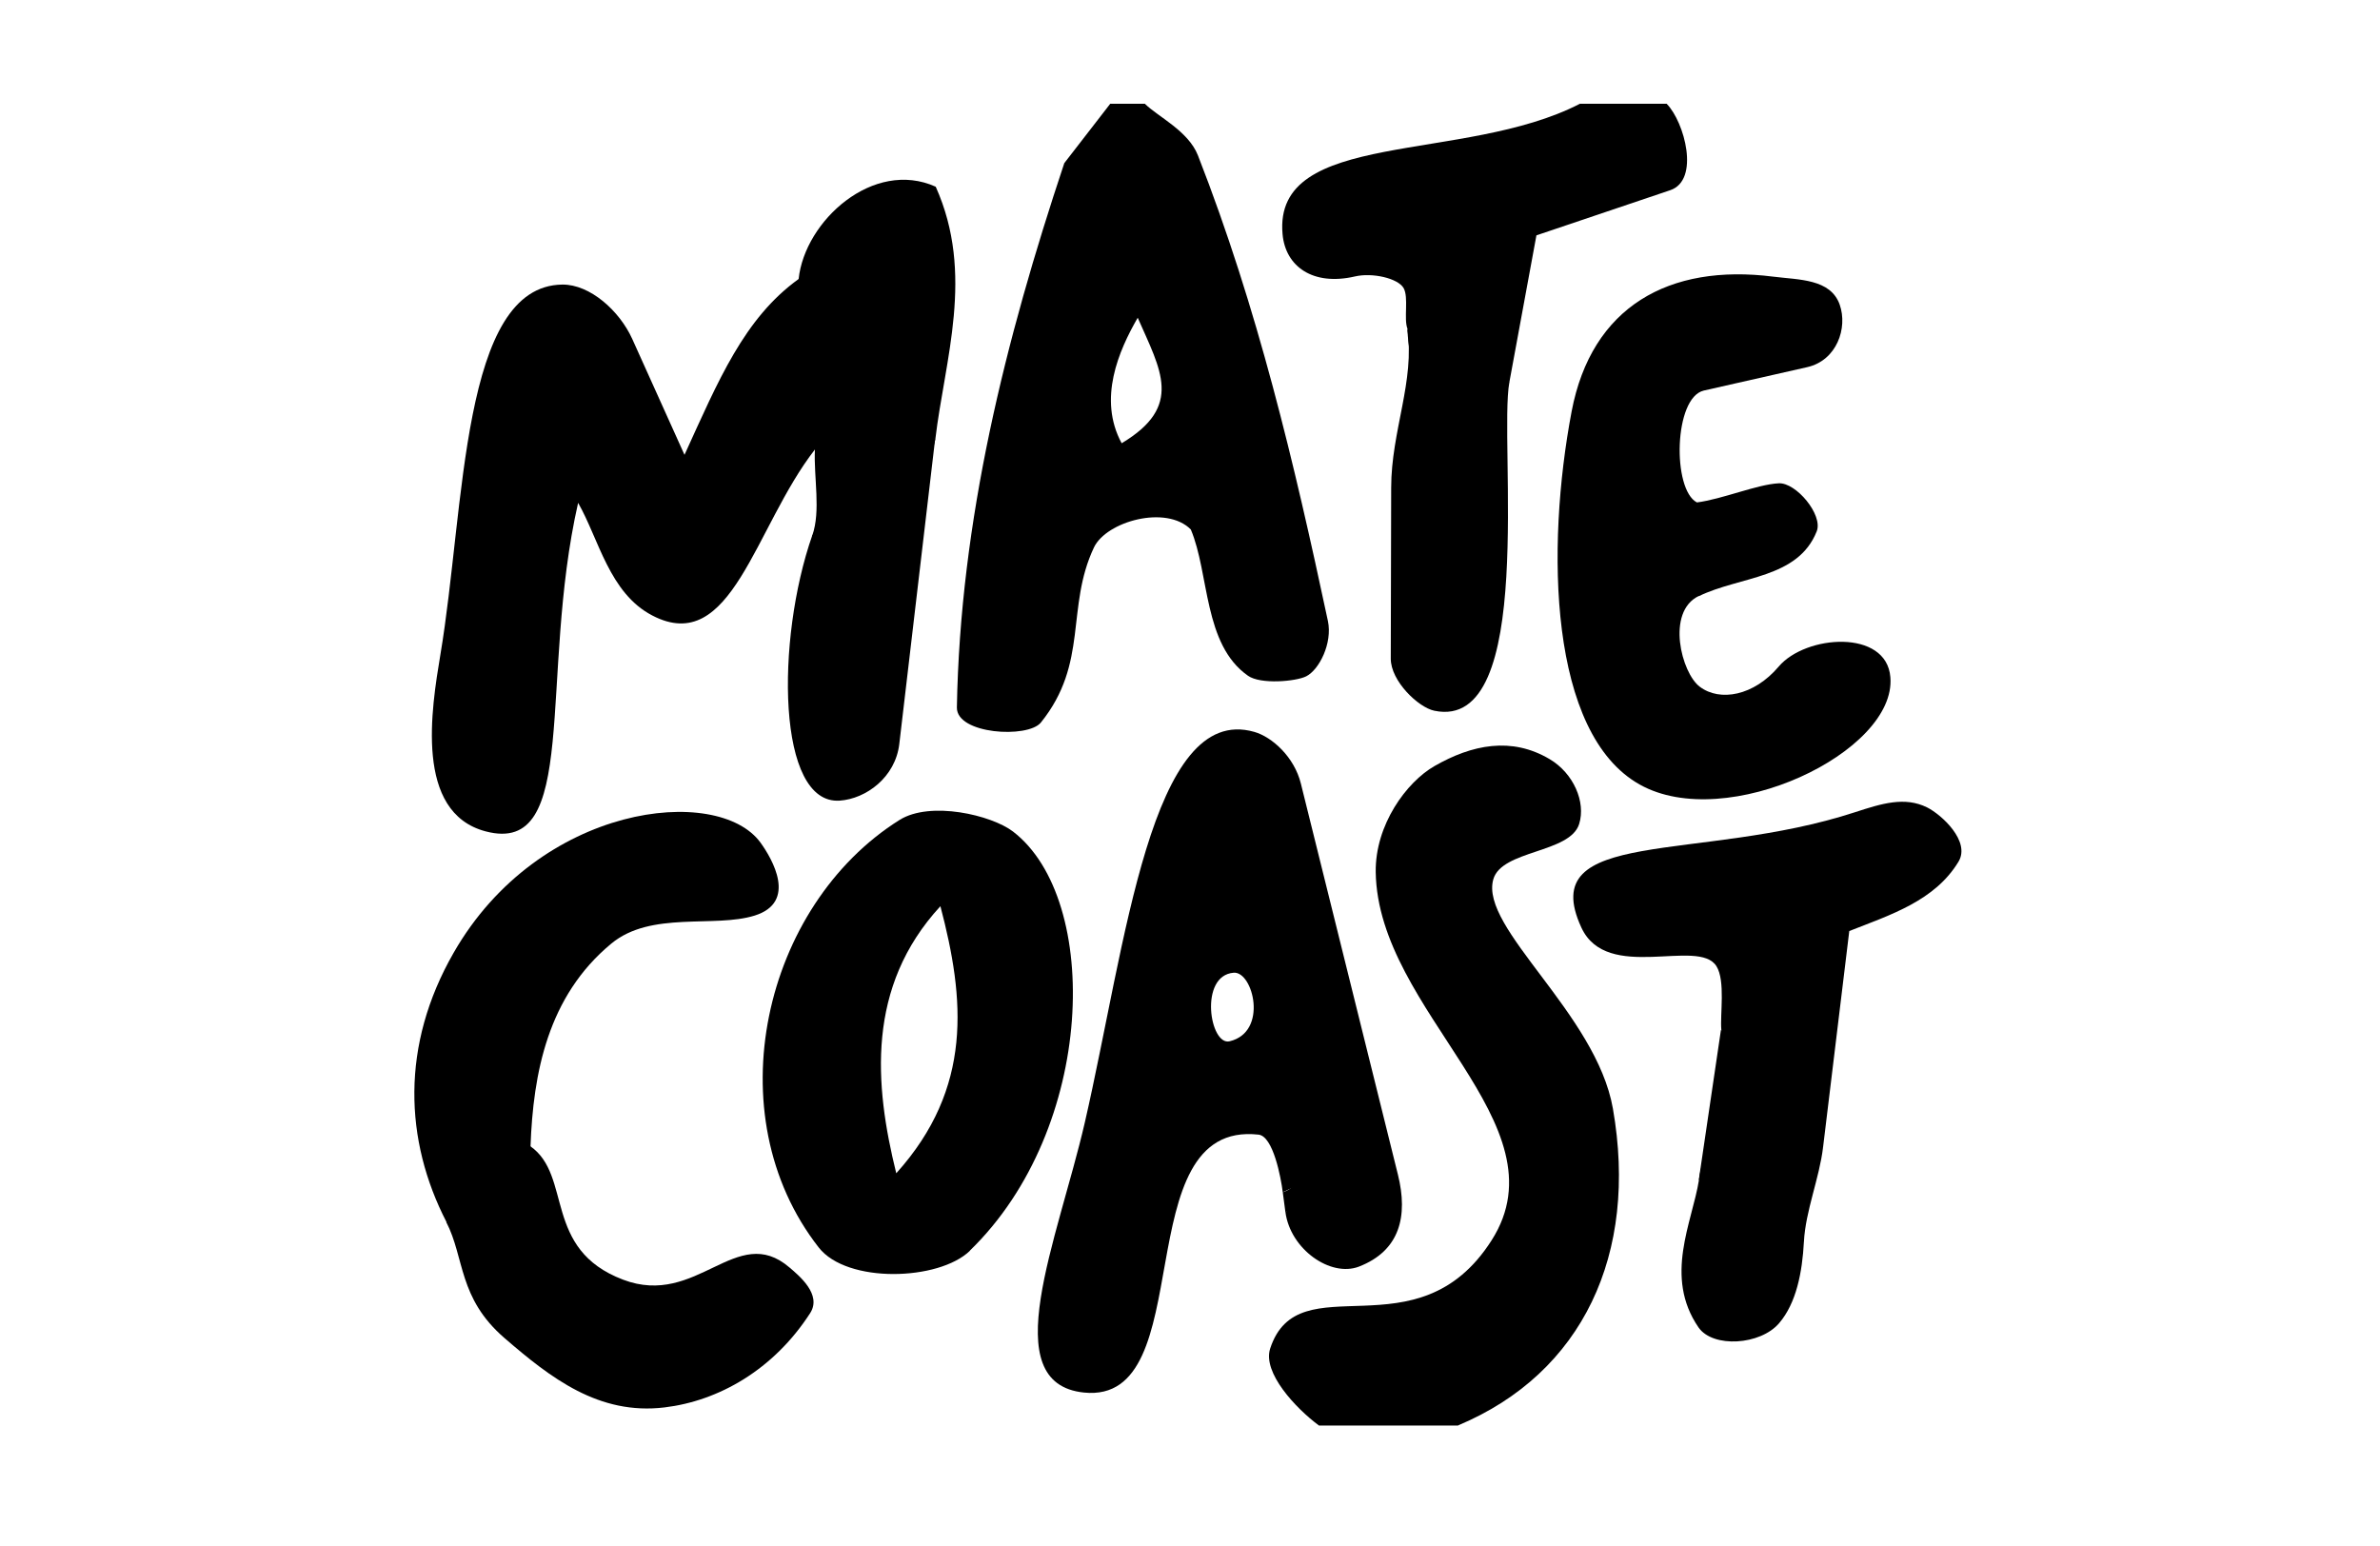
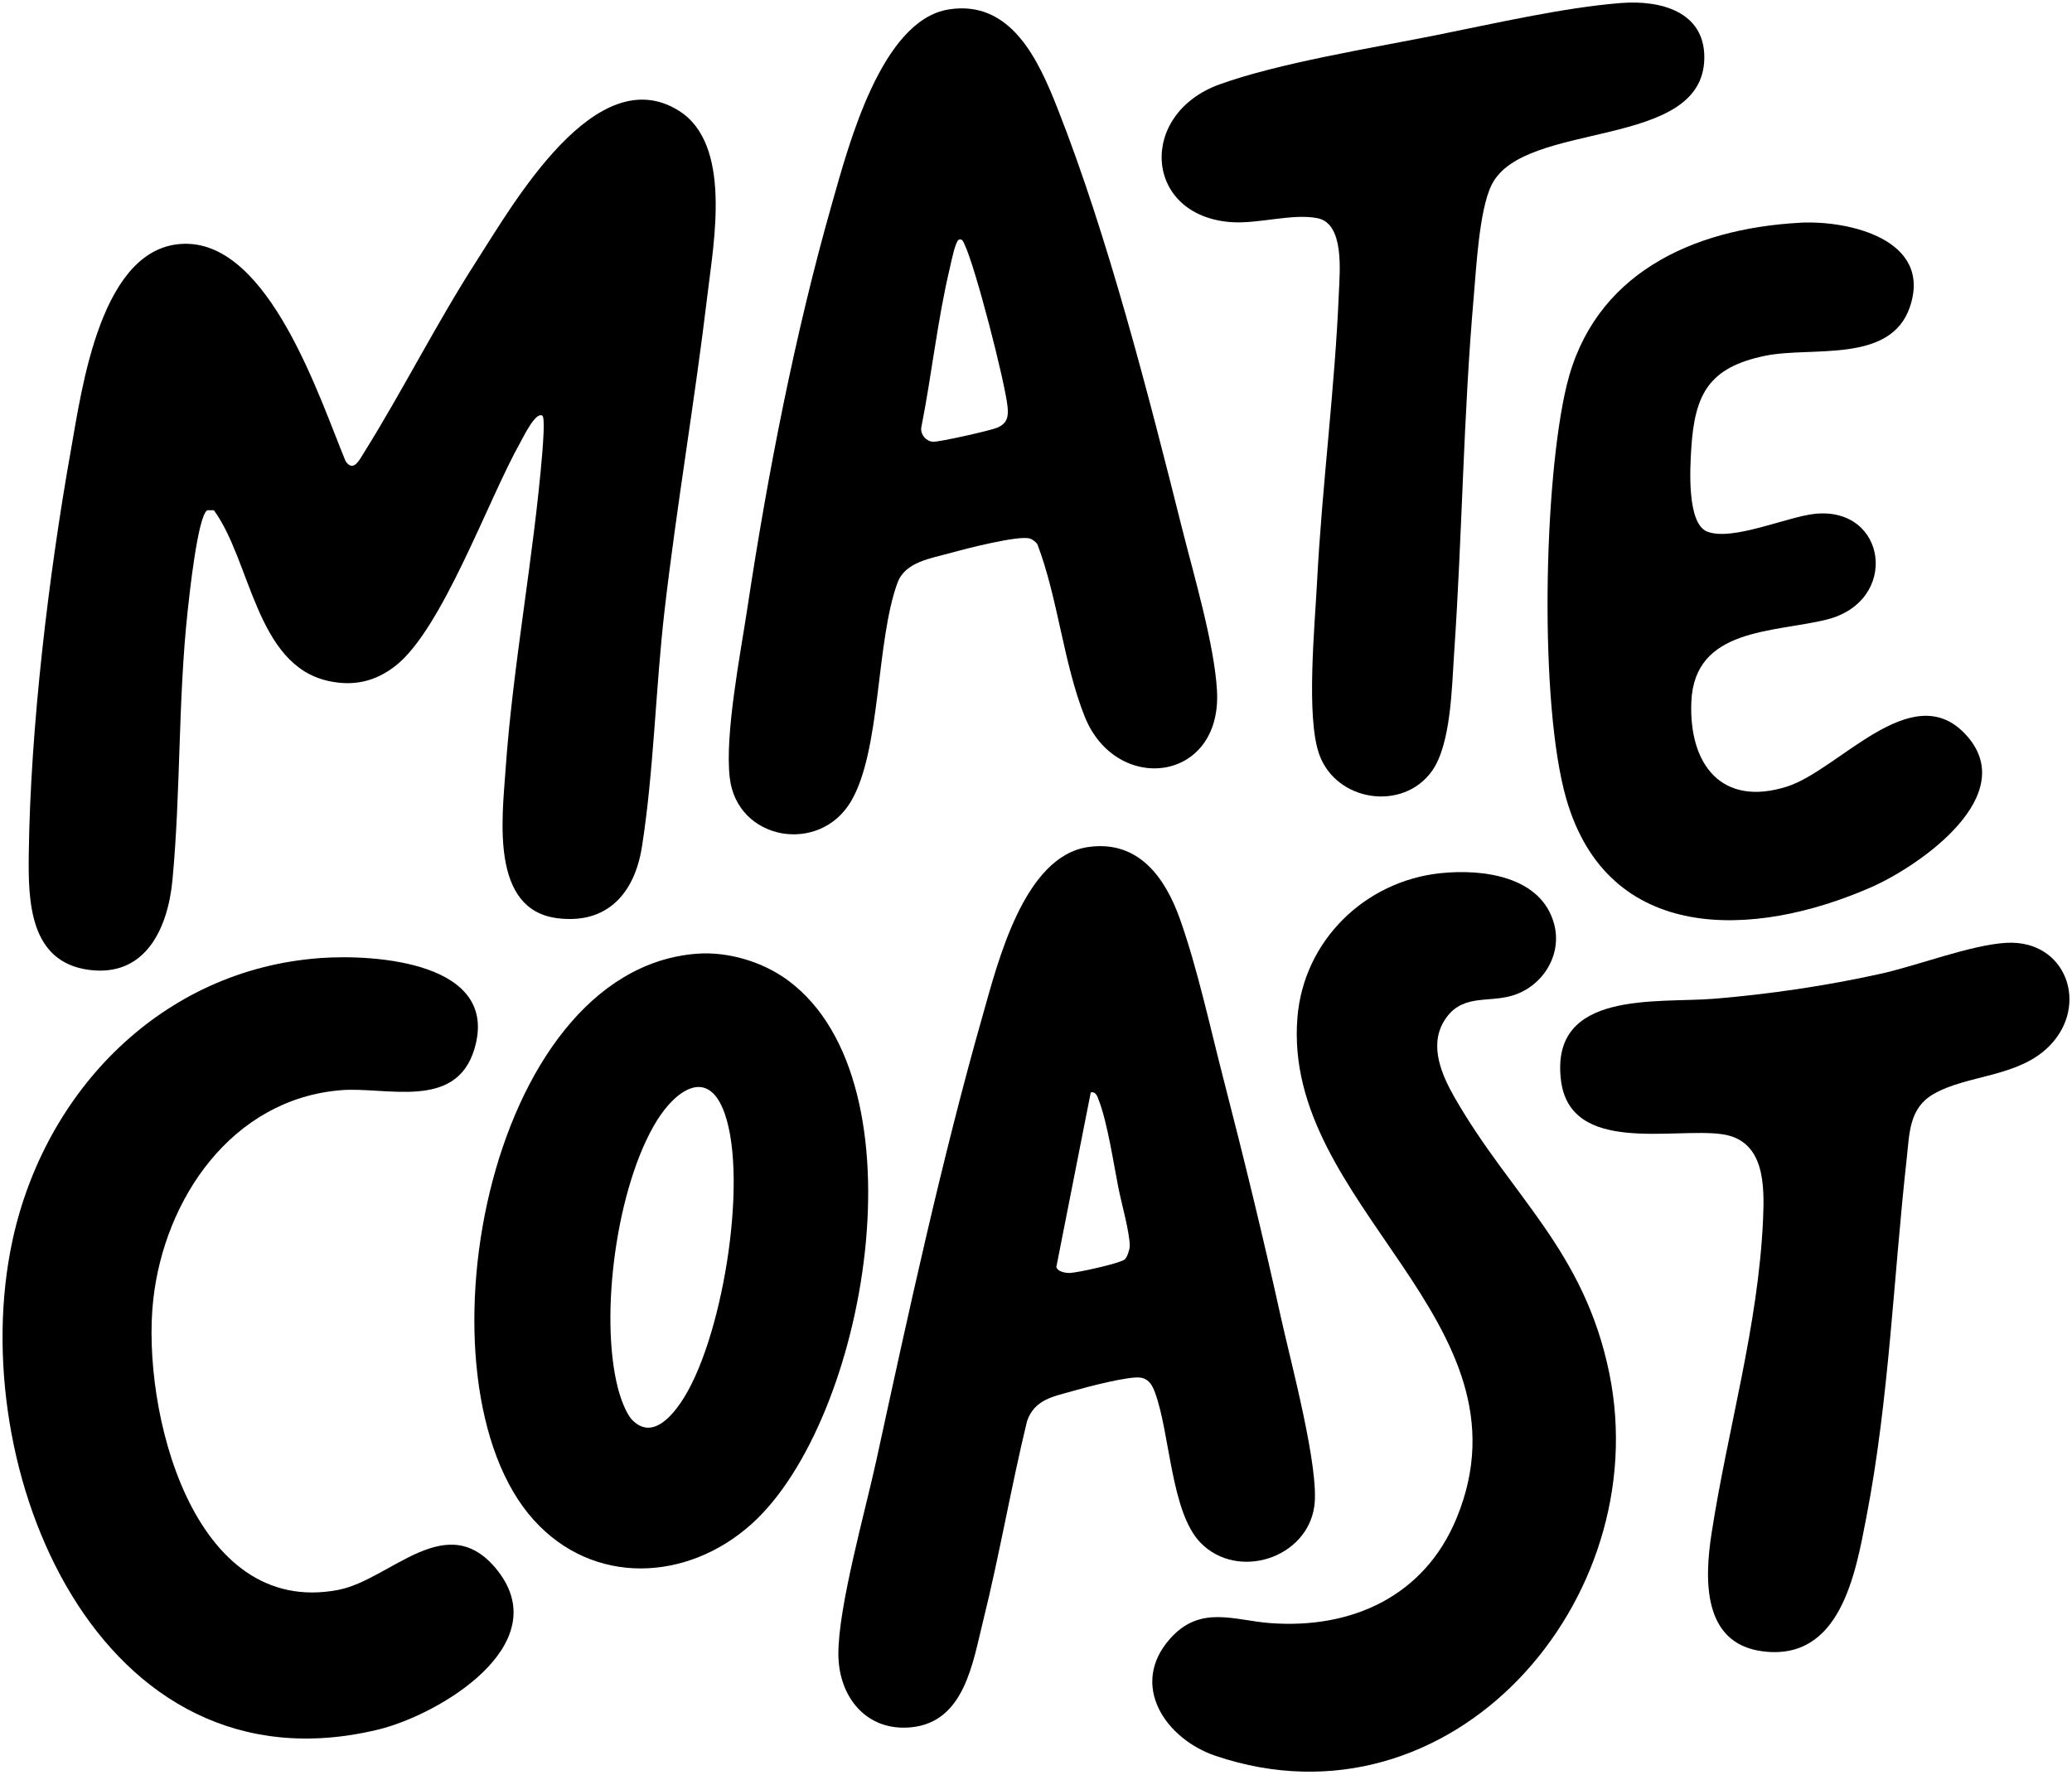
- <svg xmlns="http://www.w3.org/2000/svg" viewBox="0 0 117 76" fill="currentColor" role="img" aria-label="Mate Coast">
-   <path d="M56.29,5.11c.64.63,2.13,1.33,2.6,2.53,2.94,7.52,4.73,15.11,6.39,22.89.23,1.09-.43,2.4-1.07,2.72-.5.25-2.24.41-2.86-.03-2.2-1.54-1.89-5.01-2.81-7.19-1.21-1.22-4.15-.4-4.76.88-1.4,2.96-.25,5.68-2.61,8.61-.64.79-4.15.58-4.13-.74.16-9.19,2.38-18.06,5.28-26.76l2.26-2.92h1.71ZM55.14,21.79c3.05-1.82,1.92-3.59.79-6.17-.93,1.61-1.97,3.99-.79,6.17Z" />
-   <path d="M71.68,70.08h-6.84c-1.15-.85-2.78-2.6-2.4-3.78,1.39-4.27,7.23.42,10.89-5.33s-5.6-11.21-5.7-18.1c-.03-2.32,1.51-4.42,2.89-5.21,1.85-1.06,3.79-1.45,5.66-.34,1.17.69,1.79,2.11,1.45,3.19-.45,1.44-3.81,1.27-4.22,2.72-.68,2.4,5.06,6.59,5.88,11.27,1.25,7.14-1.48,13-7.6,15.57Z" />
-   <path d="M81.94,5.11c.87.89,1.64,3.74.17,4.24l-6.58,2.22-1.33,7.22c-2.07,3.78-4.91,1.07-5.01-2.63-.19-.48.07-1.54-.19-2-.28-.48-1.53-.77-2.39-.57-2.07.48-3.42-.49-3.56-2.08-.47-5.18,8.91-3.46,14.62-6.41h4.27Z" />
-   <path d="M47.68,61.49c-1.53,1.48-6.04,1.62-7.43-.16-5.11-6.53-2.73-16.81,3.97-21.02,1.52-.95,4.52-.24,5.58.57,4.34,3.33,4.08,14.59-2.12,20.6ZM44.06,57.68c3.78-4.2,3.37-8.57,2.17-13.13-3.65,3.96-3.25,8.77-2.17,13.13Z" />
-   <path d="M74.2,18.79c-.53,2.91,1.36,17.21-3.69,16.15-.78-.16-2.15-1.46-2.14-2.57l.02-8.39c0-2.8,1.18-5.25.79-7.82.8,1.98,2.82,3.18,5.01,2.63Z" />
-   <g>
-     <path d="M26.07,56.35c2,3.97-1.7,7.56-4.12,3.73-2.07-4.02-2.26-8.69.35-13.24,4.21-7.35,13-8.3,15.09-5.41.57.79,1.82,2.92-.29,3.58-1.98.62-5.1-.24-7.05,1.38-3.12,2.58-3.84,6.36-3.97,9.97Z" />
-     <path d="M21.95,60.08c1.07.02,2.91-.05,3.34-.82.37-.66.75-2.01.78-2.91,2.08,1.45.6,5.06,4.56,6.56,3.65,1.39,5.57-2.84,8.18-.6.48.41,1.6,1.33,1.02,2.24-1.8,2.79-4.5,4.32-7.16,4.64-3.23.39-5.59-1.44-7.87-3.41s-1.95-3.93-2.86-5.7Z" />
+ <svg xmlns="http://www.w3.org/2000/svg" viewBox="133.04 371.46 813.92 697.07" fill="currentColor" role="img" aria-label="Mate Coast">
+   <g id="Capa_1">
    <g>
-       <path d="M39.26,13.71c3.25,1.93,5.59,8.09.8,8.39-2.97,3.81-4.09,10.19-7.99,8.16-2.12-1.1-2.63-3.76-3.65-5.54-1.95,8.58.12,17.39-4.55,16.15-3.51-.93-2.66-6.04-2.22-8.69,1.22-7.25,1.01-18.14,6-18.19,1.35-.01,2.8,1.28,3.43,2.67l2.57,5.7c1.66-3.64,2.93-6.72,5.62-8.65Z" />
-       <path d="M45.98,21.6c-1.52,6.34-3.54,7.91-6.05,4.73.43-1.22.07-2.83.13-4.23.74-.94,1.15-3.37.75-4.77-.15-.55-2.25-.93-2.27-1.47s.59-1.51.72-2.14c.3-2.87,3.68-5.92,6.74-4.54,1.93,4.3.44,8.51-.02,12.42Z" />
-       <path d="M39.93,26.32c.6-.68,3.12.22,3.56-.45.95-1.44.83-3.82,2.48-4.28l-1.76,14.98c-.19,1.64-1.63,2.7-2.93,2.79-3.09.21-3.15-7.89-1.35-13.04Z" />
+       <path d="M346.09,534.79c-2.63-1.75-7.49,8.42-8.68,10.53-12.67,22.51-30.62,73.36-49.02,87.74-7.96,6.22-16.52,8.12-26.41,5.93-28.45-6.28-30.38-47.25-44.93-67.06h-2.61c-3.73,2.37-7.01,33.35-7.66,39.36-3.84,35.34-2.7,71.12-6,105.97-1.76,18.6-10.37,38.14-32.68,35.26-23.49-3.04-24-26.9-23.76-45.54.64-49.71,7.82-109.65,16.55-158.67,4.34-24.38,11.76-80.51,44.65-81.07,33.38-.57,53.05,60.78,63.27,85.44,3.01,4.41,5.37-.43,7.04-3.1,15.52-24.85,28.68-51.21,44.6-75.92,14.23-22.09,46.61-79.16,79.25-58.7,20.98,13.15,13.71,51.58,11.25,72.27-4.93,41.43-12.07,82.7-16.87,124.17-3.5,30.23-4.21,63.26-8.89,92.83-2.88,18.23-13.7,30.57-33.46,27.94-25.98-3.45-21.44-39.07-20.15-57.62,2.9-41.89,11.12-83.99,14.52-125.66.18-2.19,1.09-13.36,0-14.1Z" />
+       <path d="M505.72,375.16c24.58-3.88,35.35,20.17,42.74,38.9,19.71,49.95,35.72,112.36,48.87,164.81,4.6,18.34,12.78,45.83,13.77,64.01,1.98,36.03-39.64,40.98-51.97,10.09-8.35-20.93-10.49-46.43-18.6-67.73-.66-.92-1.86-1.85-2.93-2.19-4.38-1.39-25.48,4.07-31.18,5.66-7.65,2.13-17.81,3.5-20.81,11.67-8.52,23.13-6.45,65.96-18.31,85.97-12.42,20.95-44.73,15.36-47.6-9.32-1.99-17.06,4.17-48.47,6.89-66.44,7.98-52.8,18.79-108.46,33.44-159.74,6.28-21.99,19.14-71.49,45.69-75.68ZM509.8,465.56c-1.46.35-3.16,9.12-3.59,10.95-4.96,20.76-7.14,42.18-11.31,63.1-.19,2.76,1.92,5.22,4.67,5.4,2.37.15,22.54-4.38,25.18-5.51,3.99-1.71,4.49-4.33,4.07-8.32-1.05-9.92-12.66-54.93-16.83-63.54-.45-.93-.8-2.41-2.18-2.07Z" />
+       <path d="M560.44,704.25c19.79-2.87,30.33,11.98,36.14,28.38,6.88,19.41,11.79,42.36,17,62.5,8.08,31.28,15.77,62.82,22.73,94.37,3.71,16.83,15.09,58.89,13.02,73.72-2.86,20.49-30.12,29.28-44.69,14.36-11.67-11.96-11.94-42.88-17.9-59.03-.99-2.68-2.24-5.12-5.33-5.79-4.31-.94-21.7,3.7-26.92,5.2-7.73,2.21-15.09,3.29-18.02,11.89-6.31,26.02-10.8,52.5-17.25,78.48-4.1,16.47-7.32,39.75-28.32,41.76-17.51,1.68-28.38-11.87-28.53-28.53-.16-18.61,10.64-56.66,14.95-76.51,12.49-57.47,25.65-118.11,41.71-174.54,5.89-20.71,16.12-62.59,41.43-66.26ZM574.94,866.19c.9-.89,1.89-3.83,1.89-5.2-.02-5.44-3.29-16.88-4.48-22.93-1.88-9.55-4.33-25.71-7.65-34.23-.59-1.51-1.02-3.53-3.18-3.22l-13.54,68.67c.64,1.87,3.61,2.34,5.36,2.3,2.87-.07,20.02-3.82,21.61-5.4Z" />
+       <path d="M258.74,747.87c21.66-1.58,70.99,1.61,60.62,35.83-7.29,24.08-34.57,14.65-52.31,16.07-42.85,3.42-69.5,42.64-73.84,82.58-4.61,42.42,15.12,124.82,72.72,113.75,20.64-3.97,42.9-32.77,62.67-7.46,22.81,29.21-23.15,56.58-47.09,62.36-109.72,26.46-162.94-102.78-143.55-192.27,12.77-58.93,58.87-106.34,120.78-110.85Z" />
+       <path d="M698.92,714.52c16.36-1.73,39.49,1.08,44.59,19.9,3.37,12.45-4.73,24.95-16.87,28.33-9.71,2.71-20.03-.96-26.55,10.21-5.62,9.63-.65,20.94,4.31,29.62,22.23,38.86,50.89,59.9,60.81,108.43,18.23,89.24-62.05,181.52-154.6,150.32-19.83-6.69-34.13-27.96-17.87-46.14,11.88-13.28,25.05-7.1,39.28-6.04,32.08,2.4,60.61-10.61,73.22-41.29,31.8-77.36-68.68-122.63-62.54-196.73,2.49-30.08,26.41-53.46,56.21-56.62Z" />
+       <path d="M839.97,458.97c19.39-1.07,52.25,6.64,43.32,33.06-7.6,22.47-38.56,15.44-56.86,19.21-22.15,4.57-27.72,15.01-29.05,36.76-.45,7.33-1.75,29.08,6.24,32.3,9.74,3.92,31.46-5.79,42.18-6.95,28.58-3.09,33.59,34.36,4.79,41.53-20.84,5.19-51.96,3.13-53.16,32.33-1.01,24.51,11.82,41.45,37.57,33.28,20.34-6.46,48.75-42.66,69.73-20.94,23.11,23.92-17.51,52.12-36.91,60.6-46.1,20.14-103.15,22.11-119.54-34.92-10.64-37.03-8.93-124.4.15-162.25,10.5-43.81,49.19-61.66,91.56-64Z" />
+       <path d="M406.62,746.17c12.38-.97,26.05,3.14,36,10.5,54.32,40.19,30.91,173.03-14.44,213.63-25.2,22.55-62.07,24.33-85.51-1.7-48.16-53.48-19.14-215.9,63.96-222.43ZM381.44,929.39c7.3,7.37,14.6-.48,18.86-6.63,16.33-23.53,26.79-87.19,17.41-113.84-6.53-18.55-19.39-8.92-26.67,2.87-15.71,25.45-22.62,76.24-15.3,104.91.92,3.62,3.1,10.06,5.69,12.68Z" />
+       <path d="M769.89,372.64c15.03-1.18,32.78,3.13,32.64,21.54-.27,36.53-70.65,24.22-83.51,49.82-4.92,9.8-6.06,32.59-7.08,44.21-4.09,46.69-4.5,93.47-7.71,140.16-.89,13-1.19,35.51-8.69,46.01-11.45,16.04-37.75,12.03-44.32-6.65-5.19-14.74-1.69-50.51-.82-67.55,1.94-37.74,7.03-76.15,8.57-113.66.34-8.27,2.24-27.18-8.35-29.33-9.85-1.99-23.35,2.33-34.02,1.54-34.26-2.52-36.72-42.49-4.49-54.12,23.15-8.36,59.33-14.2,84.26-19.17,22.76-4.54,50.75-11.03,73.52-12.81Z" />
+       <path d="M921.18,741.88c23.62-1.3,32.76,24.72,16.74,40.69-12.3,12.26-32.14,11.08-45.38,18.73-9.63,5.56-9.41,15.51-10.51,25.39-5.21,46.8-6.89,94.3-15.8,140.62-4.34,22.59-10.26,56.99-40.98,52.9-23.6-3.14-22.62-28.53-19.89-46.24,6.33-41,18.37-81.52,20.24-123.36.6-13.56.68-31.11-16.03-33.53-19.02-2.75-59.78,8.21-63.36-21.26-4.33-35.58,37.9-30.12,60.16-31.97,21.9-1.81,43.97-5.07,65.41-9.81,14.56-3.22,35.54-11.39,49.4-12.16Z" />
    </g>
  </g>
-   <g>
-     <path d="M83.51,29.3c-1.62.78-.85,3.79.05,4.46.99.75,2.66.45,3.88-.99,1.33-1.57,5.3-1.85,5.49.52.31,3.68-8.06,7.67-12.32,5.28-4.47-2.5-4.62-11.64-3.35-18.34.98-5.16,4.79-7.28,9.91-6.63,1.26.16,2.82.1,3.27,1.38.4,1.14-.14,2.74-1.6,3.07l-5.08,1.15c-1.48.34-1.56,4.87-.34,5.5,1.25-.16,2.97-.89,4.02-.94.85-.05,2.19,1.55,1.87,2.36-.93,2.34-3.77,2.2-5.8,3.19Z" />
-     <path d="M89.62,56.41c-1.37.86-2.98.84-4.82-.07.46-2.03.4-3.93-.18-5.71-.07-.74.21-2.41-.24-3.13-.88-1.42-5.38.83-6.64-1.9-2.3-4.97,5.8-3.17,13.45-5.67,1.32-.43,2.44-.78,3.54-.24.72.36,2.15,1.67,1.55,2.67-1.16,1.92-3.33,2.61-5.37,3.41l-1.29,10.64Z" />
-     <path d="M88.68,61.04c-.08,1.5-.37,3.02-1.22,4.01-.92,1.08-3.25,1.23-3.96.21-1.72-2.5-.31-5.17.02-7.25.28-2.36,1.95-2.64,5.01-.84-.34,1.57-.3,2.86.14,3.86Z" />
-     <path d="M89.62,56.41c-.18,1.51-.86,3.12-.94,4.63-.59.05-1.11-.38-1.06-.81.03-.24.42-.76.36-1.48-.05-.63-1.63-.76-1.68-.14-.28,3.59-.04,5.53-1.04,2.54-.81-1.3-.29-2.5,1.19-3.52-.91-.71-1.93-.39-2.94.39l1.09-7.38c2.06.53,1.02,3.09,1.35,4.76.14.7,2.08.12,2.35-.13.36-.33,1.2.73,1.3,1.14Z" />
-   </g>
-   <g>
-     <path d="M63.19,59.59c2.9-2.05,2.86-2.38-.13-.98-.09-.72-.47-2.75-1.19-2.83-6.58-.73-2.79,13.27-8.58,12.68-4.39-.45-1.3-7.48.04-13.28,2.01-8.74,3.25-20.65,8.33-19.2.88.25,1.97,1.24,2.29,2.54l4.77,19.22c.51,2.05.1,3.75-1.92,4.53-1.39.53-3.37-.85-3.61-2.69ZM60.45,51.19c1.91-.46,1.15-3.44.2-3.37-1.72.13-1.18,3.61-.2,3.37Z" />
-     <path d="M63.19,59.59l-.13-.98c.66-.19,1.02-.93,1.34-1.4.73-1.08,2.15-1.13,3,.52-1.05,1.03-2.88,1.3-4.21,1.86Z" />
-   </g>
</svg>
